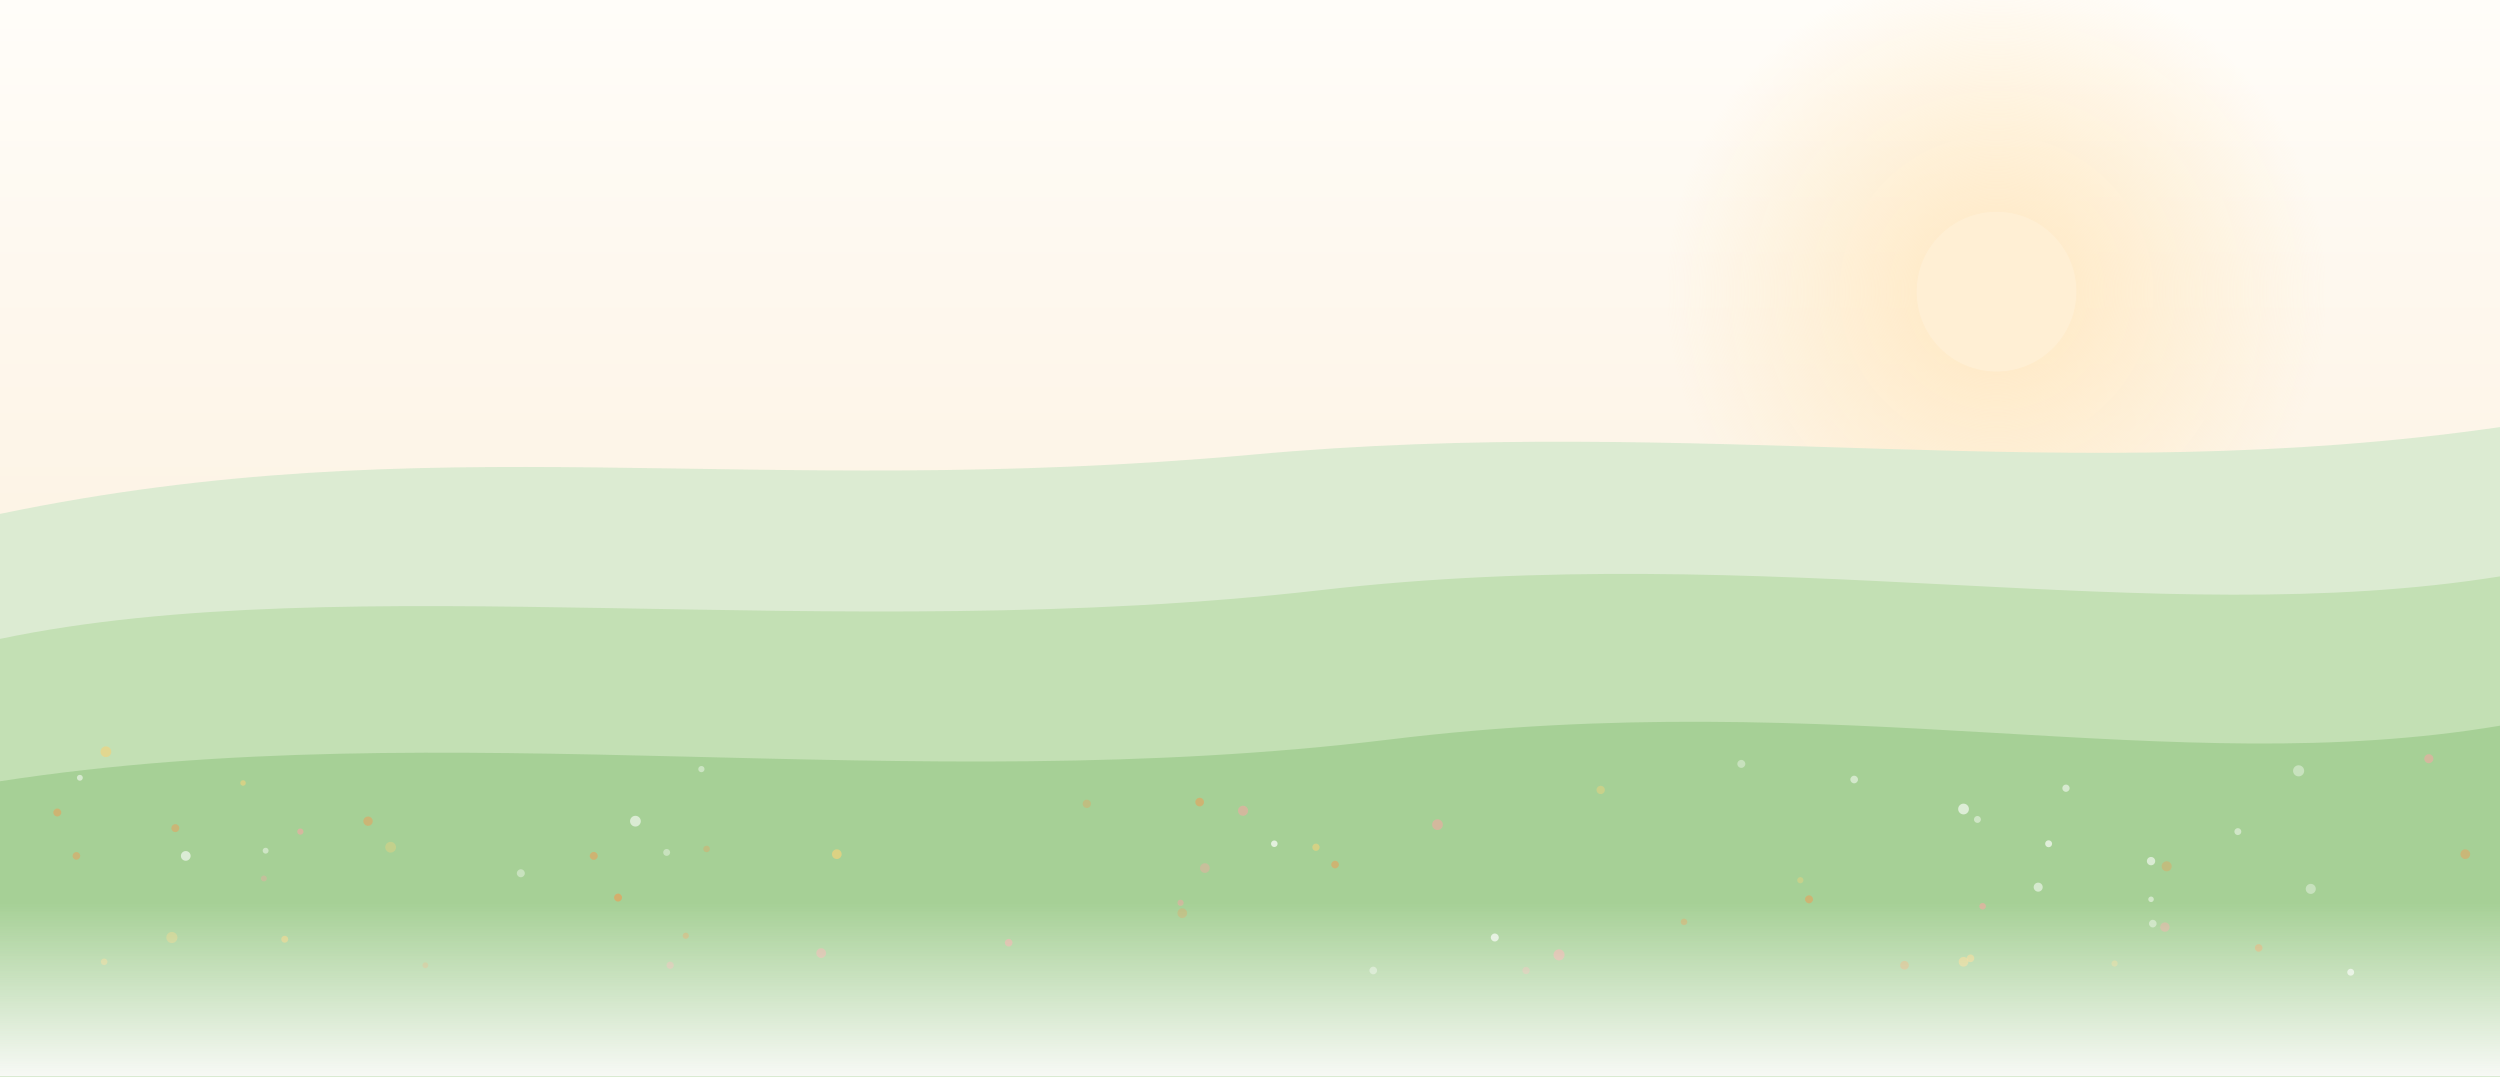
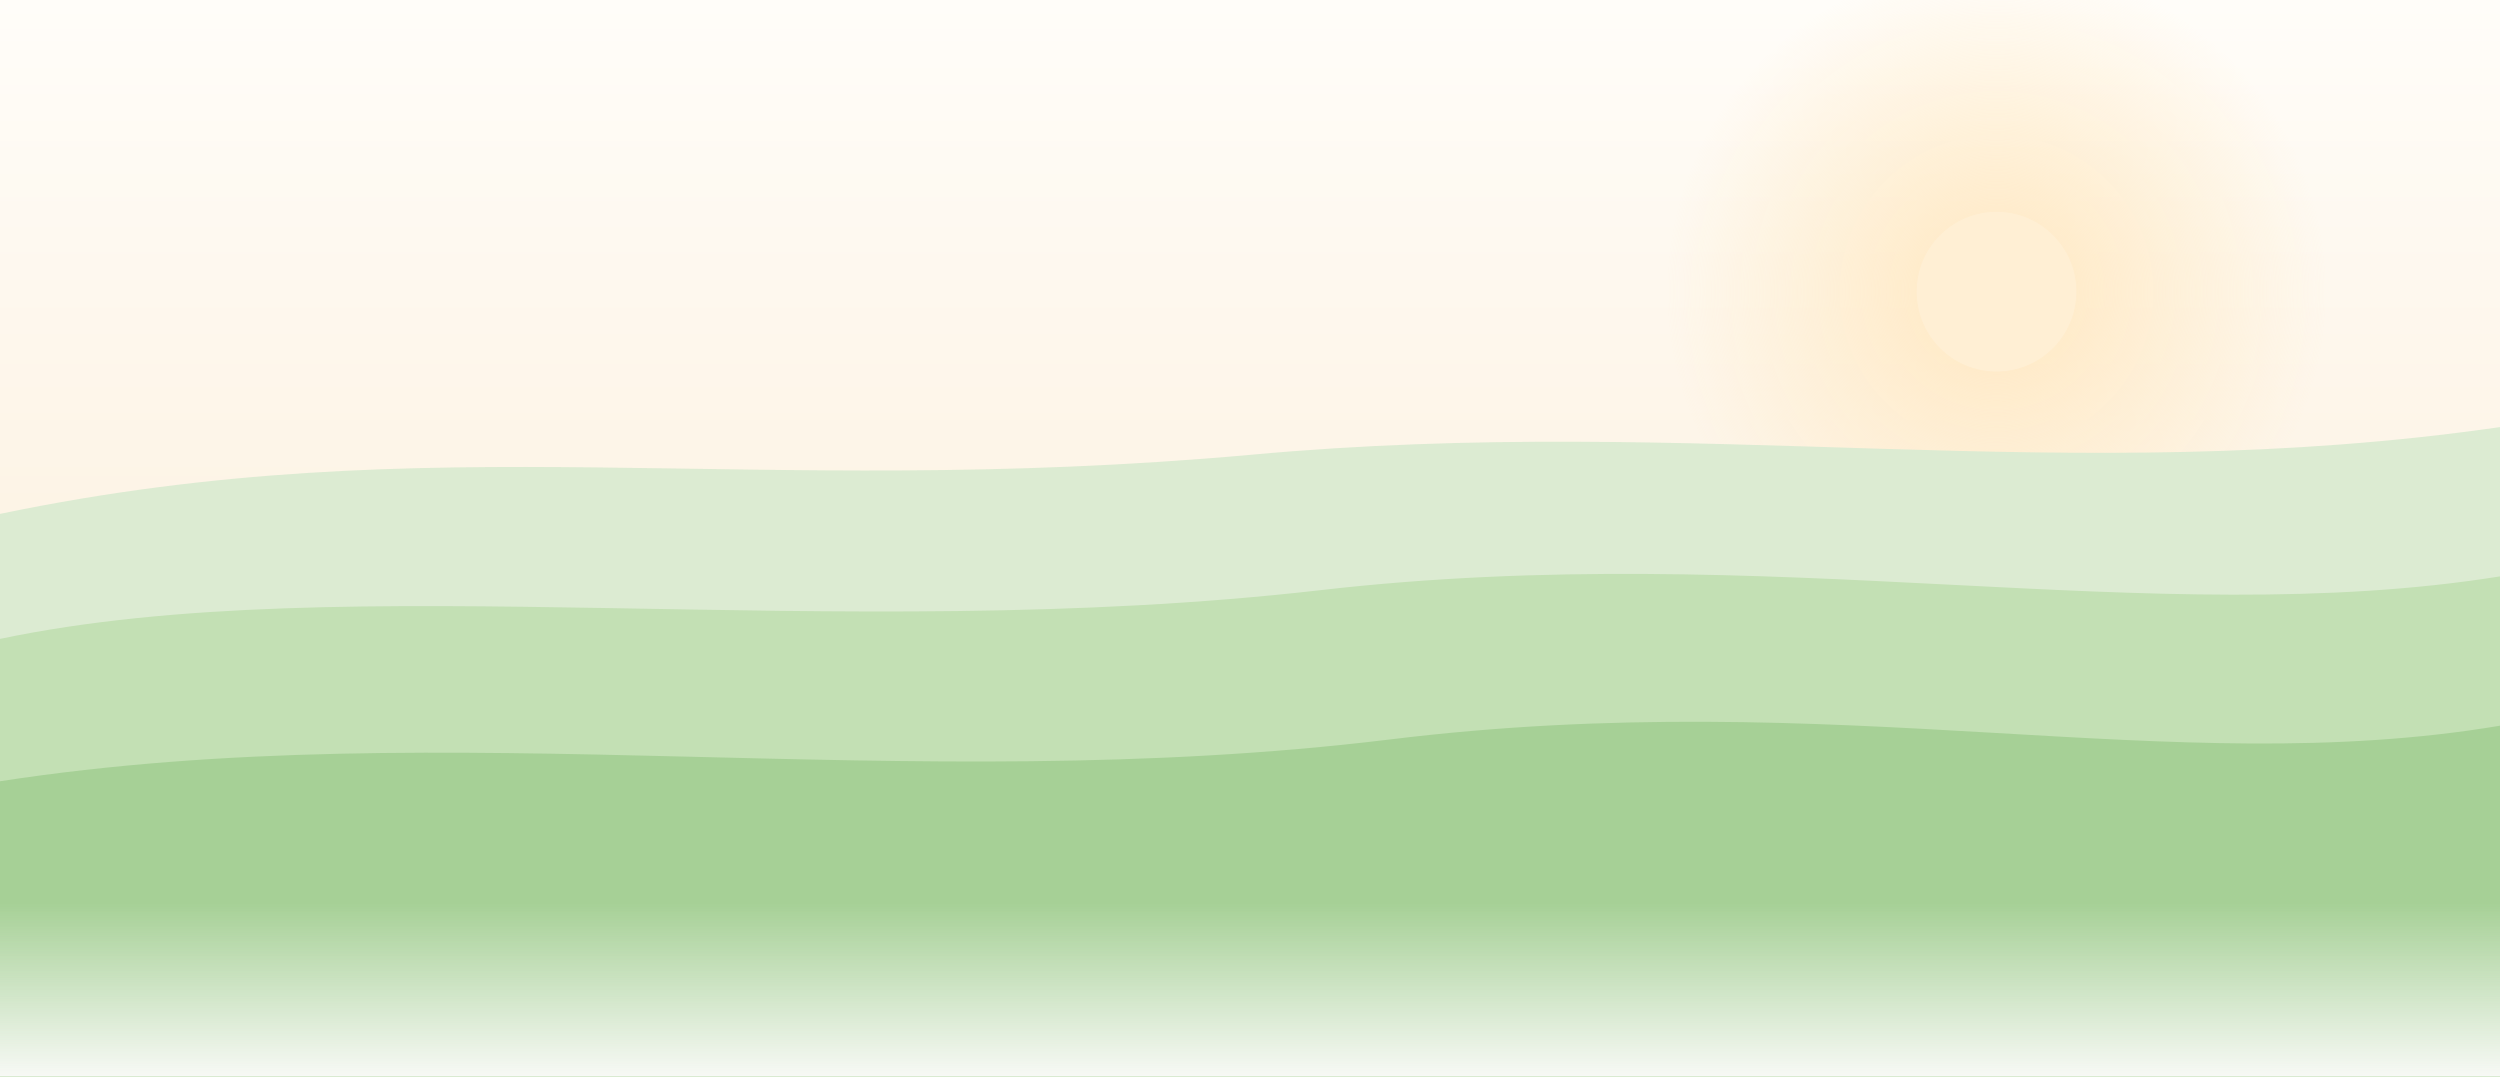
<svg xmlns="http://www.w3.org/2000/svg" viewBox="0 0 1440 620" preserveAspectRatio="xMidYMax slice">
  <defs>
    <linearGradient id="sky" x1="0" y1="0" x2="0" y2="1">
      <stop offset="0" stop-color="#FFFDF9" />
      <stop offset="52%" stop-color="#FDF3E4" />
      <stop offset="100%" stop-color="#F6F9F2" />
    </linearGradient>
    <radialGradient id="sun" cx="50%" cy="50%" r="50%">
      <stop offset="0" stop-color="#FFE7BE" stop-opacity=".95" />
      <stop offset="100%" stop-color="#FFE7BE" stop-opacity="0" />
    </radialGradient>
    <linearGradient id="haze" x1="0" y1="0" x2="0" y2="1">
      <stop offset="0" stop-color="#F7F9F5" stop-opacity="0" />
      <stop offset="100%" stop-color="#F7F9F5" />
    </linearGradient>
  </defs>
  <rect width="1440" height="620" fill="url(#sky)" />
  <circle cx="1150" cy="168" r="190" fill="url(#sun)" />
  <circle cx="1150" cy="168" r="46" fill="#FFEFD4" />
  <path d="M0,296 C 250,244 430,288 720,262 C 980,238 1190,282 1440,246 L1440,620 L0,620 Z" fill="#DCEBD2" />
  <path d="M0,368 C 200,326 480,372 760,340 C 1020,310 1240,364 1440,332 L1440,620 L0,620 Z" fill="#C3E0B4" />
  <path d="M0,450 C 260,410 520,460 800,426 C 1060,394 1250,450 1440,418 L1440,620 L0,620 Z" fill="#A6D096" />
-   <circle cx="1139" cy="472" r="2.0" fill="#FFFFFF" opacity="0.45" />
-   <circle cx="1354" cy="560" r="2.0" fill="#FFFFFF" opacity="0.65" />
-   <circle cx="60" cy="554" r="1.9" fill="#F4D27A" opacity="0.53" />
-   <circle cx="1190" cy="454" r="2.1" fill="#FFFFFF" opacity="0.54" />
-   <circle cx="384" cy="491" r="2.0" fill="#FFFFFF" opacity="0.38" />
-   <circle cx="300" cy="503" r="2.3" fill="#FFFFFF" opacity="0.38" />
-   <circle cx="1142" cy="522" r="1.9" fill="#EFA9A2" opacity="0.65" />
-   <circle cx="153" cy="490" r="1.7" fill="#FFFFFF" opacity="0.45" />
-   <circle cx="898" cy="550" r="3.2" fill="#EFA9A2" opacity="0.68" />
-   <circle cx="99" cy="540" r="3.2" fill="#F4D27A" opacity="0.43" />
-   <circle cx="681" cy="526" r="2.8" fill="#E8A15C" opacity="0.35" />
-   <circle cx="1399" cy="437" r="2.6" fill="#EFA9A2" opacity="0.62" />
-   <circle cx="626" cy="463" r="2.4" fill="#E8A15C" opacity="0.37" />
-   <circle cx="680" cy="520" r="1.8" fill="#EFA9A2" opacity="0.54" />
-   <circle cx="44" cy="493" r="2.2" fill="#E8A15C" opacity="0.55" />
-   <circle cx="107" cy="493" r="2.8" fill="#FFFFFF" opacity="0.60" />
-   <circle cx="356" cy="517" r="2.3" fill="#E8A15C" opacity="0.69" />
-   <circle cx="164" cy="541" r="2.0" fill="#F4D27A" opacity="0.62" />
-   <circle cx="140" cy="451" r="1.6" fill="#F4D27A" opacity="0.58" />
-   <circle cx="1097" cy="556" r="2.5" fill="#E8A15C" opacity="0.52" />
-   <circle cx="395" cy="539" r="1.8" fill="#E8A15C" opacity="0.45" />
-   <circle cx="407" cy="489" r="1.9" fill="#E8A15C" opacity="0.37" />
-   <circle cx="46" cy="448" r="1.7" fill="#FFFFFF" opacity="0.53" />
-   <circle cx="970" cy="531" r="1.9" fill="#E8A15C" opacity="0.45" />
-   <circle cx="1248" cy="499" r="2.9" fill="#E8A15C" opacity="0.42" />
-   <circle cx="1180" cy="486" r="2.0" fill="#FFFFFF" opacity="0.65" />
-   <circle cx="473" cy="549" r="2.8" fill="#EFA9A2" opacity="0.61" />
-   <circle cx="1420" cy="492" r="2.8" fill="#E8A15C" opacity="0.53" />
-   <circle cx="581" cy="543" r="2.2" fill="#EFA9A2" opacity="0.67" />
-   <circle cx="404" cy="443" r="1.8" fill="#FFFFFF" opacity="0.42" />
-   <circle cx="1174" cy="511" r="2.6" fill="#FFFFFF" opacity="0.53" />
-   <circle cx="1218" cy="555" r="1.8" fill="#F4D27A" opacity="0.44" />
-   <circle cx="245" cy="556" r="1.7" fill="#E8A15C" opacity="0.38" />
-   <circle cx="1003" cy="440" r="2.3" fill="#FFFFFF" opacity="0.37" />
-   <circle cx="1068" cy="449" r="2.2" fill="#FFFFFF" opacity="0.50" />
-   <circle cx="173" cy="479" r="1.8" fill="#EFA9A2" opacity="0.64" />
-   <circle cx="1331" cy="512" r="2.9" fill="#FFFFFF" opacity="0.37" />
-   <circle cx="791" cy="559" r="2.2" fill="#FFFFFF" opacity="0.41" />
-   <circle cx="694" cy="500" r="2.8" fill="#EFA9A2" opacity="0.46" />
-   <circle cx="342" cy="493" r="2.3" fill="#E8A15C" opacity="0.61" />
-   <circle cx="1240" cy="532" r="2.2" fill="#FFFFFF" opacity="0.42" />
-   <circle cx="879" cy="559" r="2.1" fill="#EFA9A2" opacity="0.47" />
-   <circle cx="922" cy="455" r="2.4" fill="#F4D27A" opacity="0.44" />
-   <circle cx="1135" cy="552" r="2.2" fill="#F4D27A" opacity="0.64" />
-   <circle cx="758" cy="488" r="2.1" fill="#F4D27A" opacity="0.59" />
-   <circle cx="152" cy="506" r="1.7" fill="#EFA9A2" opacity="0.41" />
-   <circle cx="33" cy="468" r="2.3" fill="#E8A15C" opacity="0.59" />
-   <circle cx="1247" cy="534" r="2.7" fill="#EFA9A2" opacity="0.52" />
-   <circle cx="1301" cy="546" r="2.2" fill="#E8A15C" opacity="0.56" />
-   <circle cx="386" cy="556" r="2.1" fill="#EFA9A2" opacity="0.50" />
-   <circle cx="1239" cy="518" r="1.6" fill="#FFFFFF" opacity="0.49" />
-   <circle cx="1289" cy="479" r="2.0" fill="#FFFFFF" opacity="0.47" />
-   <circle cx="225" cy="488" r="3.1" fill="#F4D27A" opacity="0.37" />
-   <circle cx="828" cy="475" r="3.1" fill="#EFA9A2" opacity="0.62" />
-   <circle cx="212" cy="473" r="2.7" fill="#E8A15C" opacity="0.56" />
-   <circle cx="734" cy="486" r="1.9" fill="#FFFFFF" opacity="0.68" />
-   <circle cx="1324" cy="444" r="3.2" fill="#FFFFFF" opacity="0.38" />
-   <circle cx="101" cy="477" r="2.3" fill="#E8A15C" opacity="0.54" />
-   <circle cx="1239" cy="496" r="2.4" fill="#FFFFFF" opacity="0.58" />
-   <circle cx="1131" cy="554" r="2.8" fill="#F4D27A" opacity="0.64" />
-   <circle cx="1131" cy="466" r="3.1" fill="#FFFFFF" opacity="0.61" />
-   <circle cx="769" cy="498" r="2.2" fill="#E8A15C" opacity="0.60" />
-   <circle cx="691" cy="462" r="2.5" fill="#E8A15C" opacity="0.61" />
-   <circle cx="1037" cy="507" r="1.8" fill="#F4D27A" opacity="0.39" />
-   <circle cx="716" cy="467" r="2.9" fill="#EFA9A2" opacity="0.61" />
-   <circle cx="482" cy="492" r="2.8" fill="#F4D27A" opacity="0.67" />
-   <circle cx="61" cy="433" r="3.1" fill="#F4D27A" opacity="0.62" />
-   <circle cx="861" cy="540" r="2.3" fill="#FFFFFF" opacity="0.68" />
-   <circle cx="1042" cy="518" r="2.3" fill="#E8A15C" opacity="0.60" />
-   <circle cx="366" cy="473" r="3.1" fill="#FFFFFF" opacity="0.58" />
  <rect y="520" width="1440" height="100" fill="url(#haze)" />
</svg>
